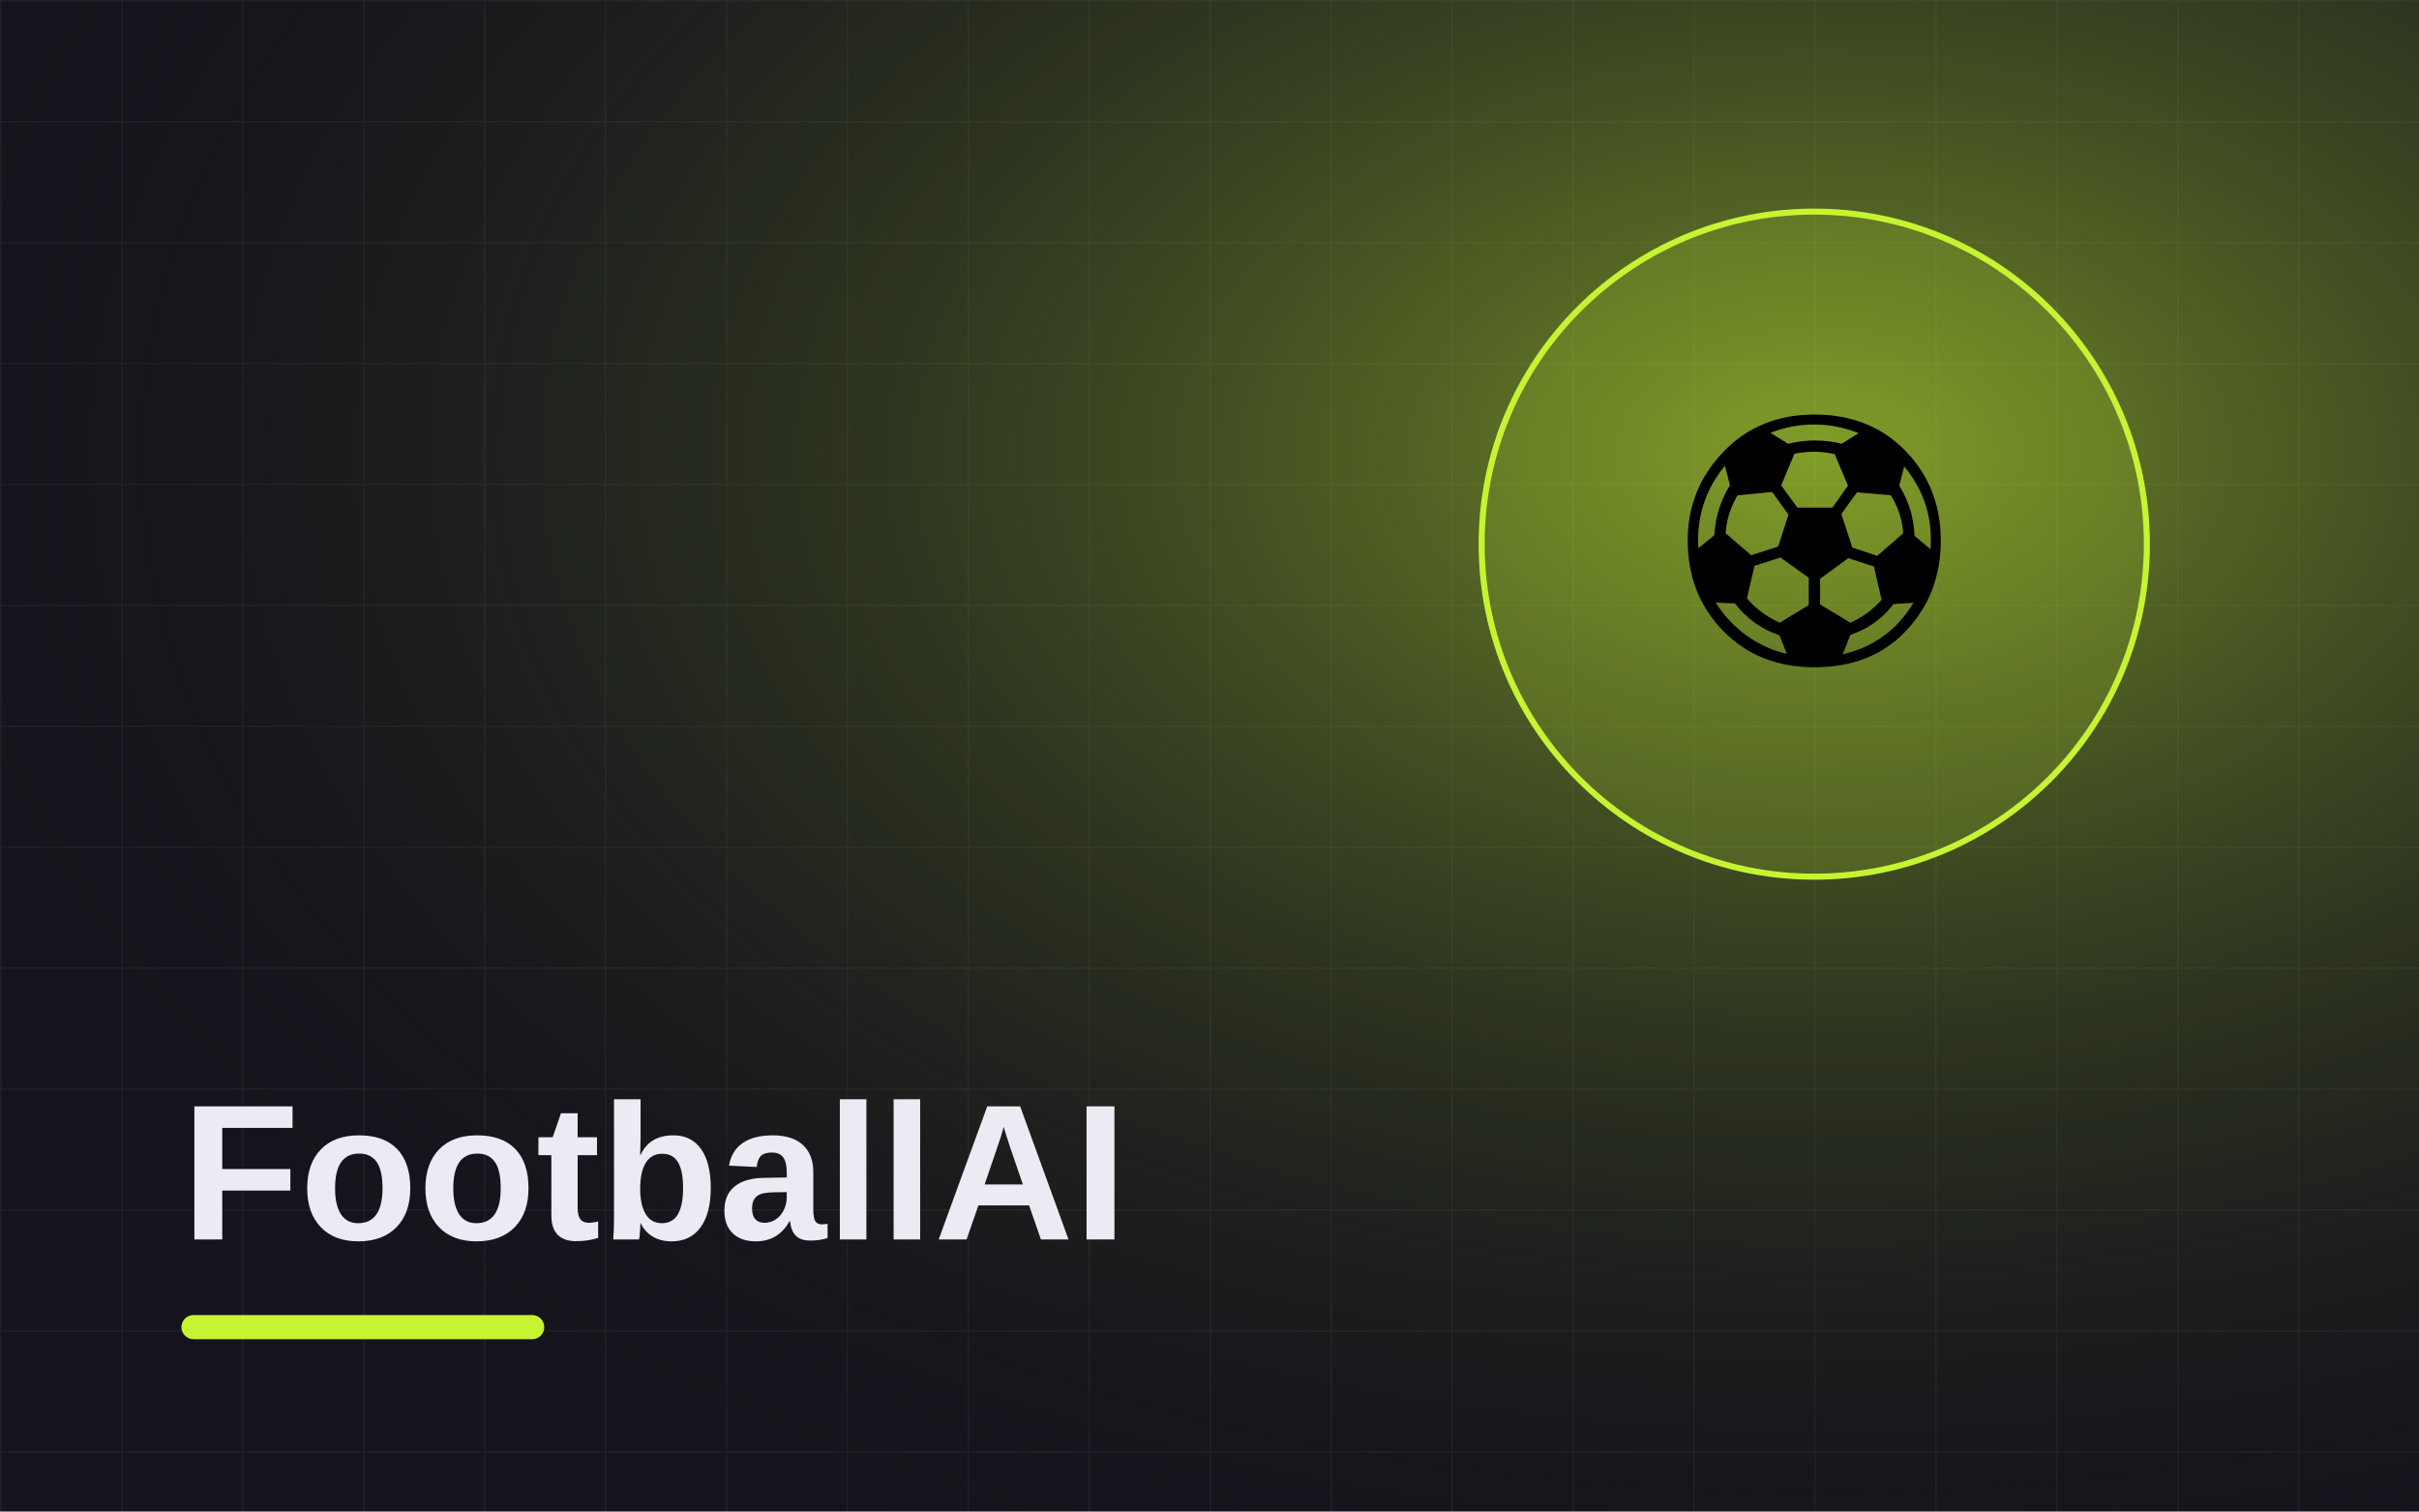
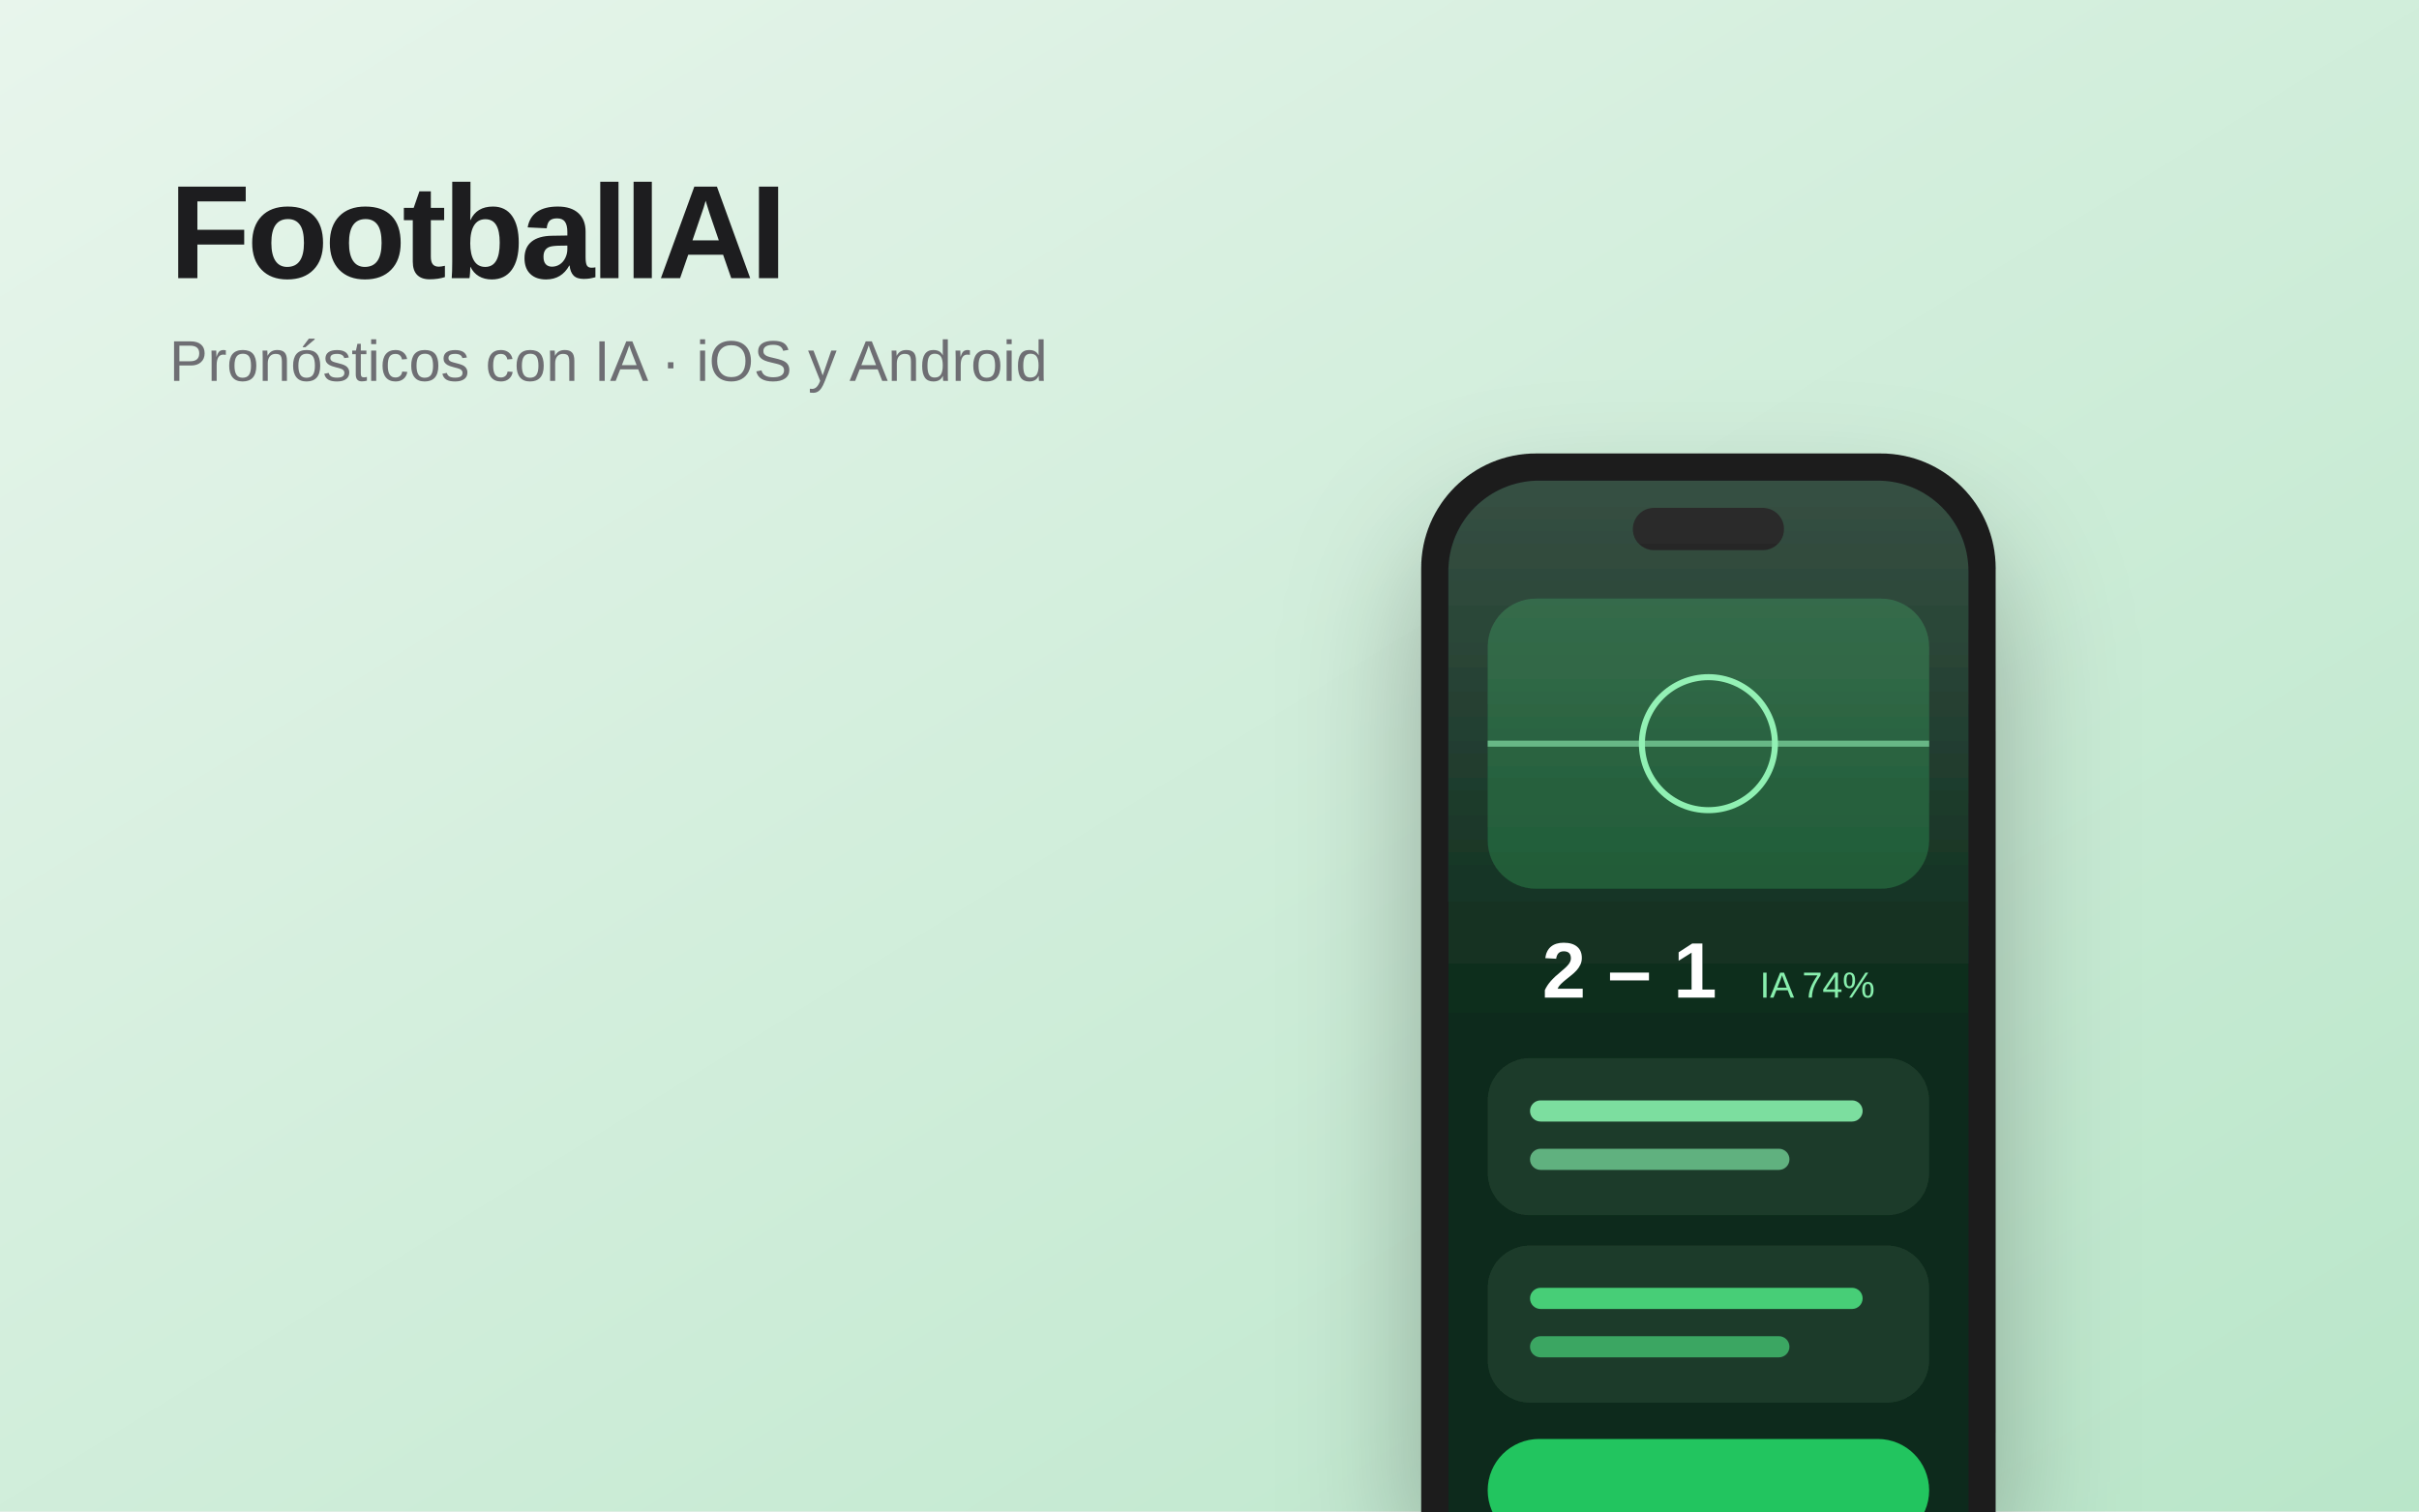
<svg xmlns="http://www.w3.org/2000/svg" viewBox="0 0 800 500">
  <defs>
-     <radialGradient id="g" cx="75%" cy="30%" r="80%">
-       <stop offset="0" stop-color="#c6f432" stop-opacity=".55" />
-       <stop offset="1" stop-color="#14141c" stop-opacity="0" />
-     </radialGradient>
-     <pattern id="p" width="40" height="40" patternUnits="userSpaceOnUse">
-       <path d="M40 0H0V40" fill="none" stroke="#ffffff" stroke-opacity=".05" />
-     </pattern>
+     <linearGradient id="bg" x1="0" y1="0" x2="1" y2="1">
+       <stop offset="0" stop-color="#e8f5ec" />
+       <stop offset="1" stop-color="#b9e6c9" />
+     </linearGradient>
+     <linearGradient id="gl" x1="0" y1="0" x2="0" y2="1">
+       <stop offset="0" stop-color="#fff" stop-opacity=".18" />
+       <stop offset=".5" stop-color="#fff" stop-opacity="0" />
+     </linearGradient>
+     <filter id="sh" x="-30%" y="-30%" width="160%" height="160%">
+       <feDropShadow dx="0" dy="24" stdDeviation="22" flood-color="#000" flood-opacity=".28" />
+     </filter>
  </defs>
-   <rect width="800" height="500" fill="#14141c" />
-   <rect width="800" height="500" fill="url(#p)" />
-   <rect width="800" height="500" fill="url(#g)" />
-   <circle cx="600" cy="180" r="110" fill="#c6f432" fill-opacity=".15" stroke="#c6f432" stroke-width="2" />
-   <text x="600" y="215" font-size="110" text-anchor="middle">⚽</text>
-   <text x="60" y="410" font-family="Arial Black,Arial,sans-serif" font-weight="900" font-size="64" fill="#ecebf3">FootballAI</text>
-   <rect x="60" y="435" width="120" height="8" rx="4" fill="#c6f432" />
+   <rect width="800" height="500" fill="url(#bg)" />
+   <text x="56" y="92" font-family="-apple-system,SF Pro Display,Helvetica Neue,Arial,sans-serif" font-weight="700" font-size="44" letter-spacing="-1.2" fill="#1d1d1f">FootballAI</text>
+   <text x="56" y="126" font-family="-apple-system,SF Pro Display,Helvetica Neue,Arial,sans-serif" font-size="19" fill="#6e6e73">Pronósticos con IA · iOS y Android</text>
+   <g filter="url(#sh)" transform="translate(470 150)">
+     <rect width="190" height="390" rx="38" fill="#1d1d1f" />
+     <rect x="9" y="9" width="172" height="372" rx="30" fill="#0b2a1a" />
+     <rect x="70" y="18" width="50" height="14" rx="7" fill="#000" />
+     <rect x="22" y="48" width="146" height="96" rx="16" fill="#14532d" />
+     <circle cx="95" cy="96" r="22" fill="none" stroke="#86efac" stroke-width="2" />
+     <line x1="22" y1="96" x2="168" y2="96" stroke="#86efac" stroke-width="2" opacity=".6" />
+     <text x="40" y="180" font-family="-apple-system,SF Pro Display,Helvetica Neue,Arial,sans-serif" font-weight="700" font-size="26" fill="#fff">2 – 1</text>
+     <text x="112" y="180" font-family="-apple-system,SF Pro Display,Helvetica Neue,Arial,sans-serif" font-size="12" fill="#86efac">IA 74%</text>
+     <rect x="22" y="200" width="146" height="52" rx="14" fill="#fff" fill-opacity=".08" />
+     <rect x="36" y="214" width="110.0" height="7" rx="3.5" fill="#86efac" opacity="0.9" />
+     <rect x="36" y="230" width="85.8" height="7" rx="3.5" fill="#86efac" opacity="0.65" />
+     <rect x="22" y="262" width="146" height="52" rx="14" fill="#fff" fill-opacity=".08" />
+     <rect x="36" y="276" width="110.0" height="7" rx="3.5" fill="#4ade80" opacity="0.9" />
+     <rect x="36" y="292" width="85.8" height="7" rx="3.5" fill="#4ade80" opacity="0.65" />
+     <rect x="22" y="326" width="146" height="34" rx="17" fill="#22c55e" />
+     <rect x="9" y="9" width="172" height="372" rx="30" fill="url(#gl)" />
+   </g>
</svg>
